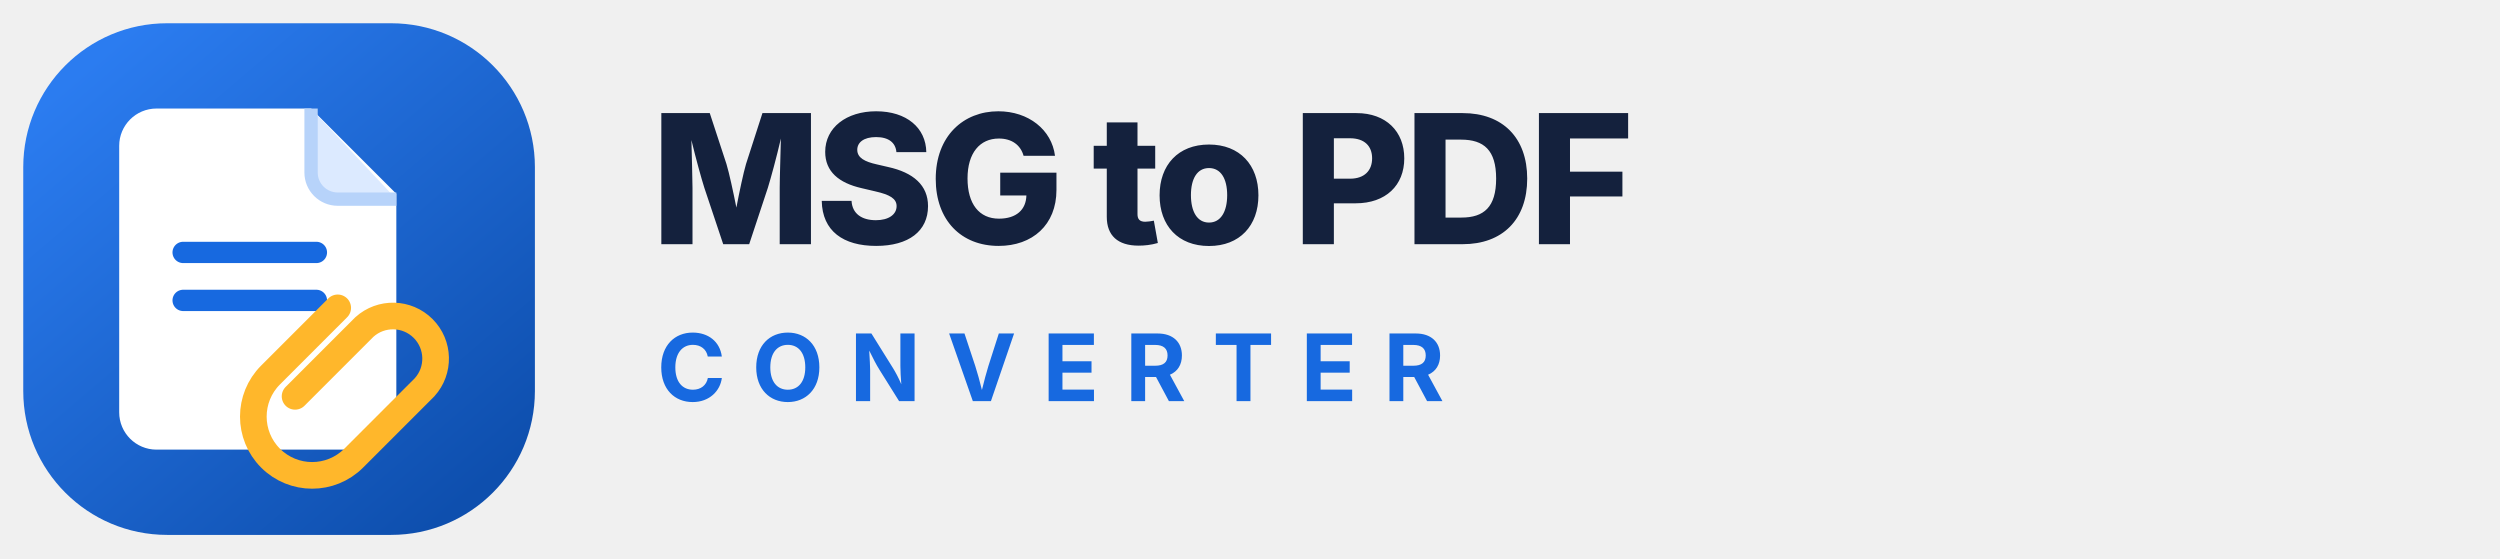
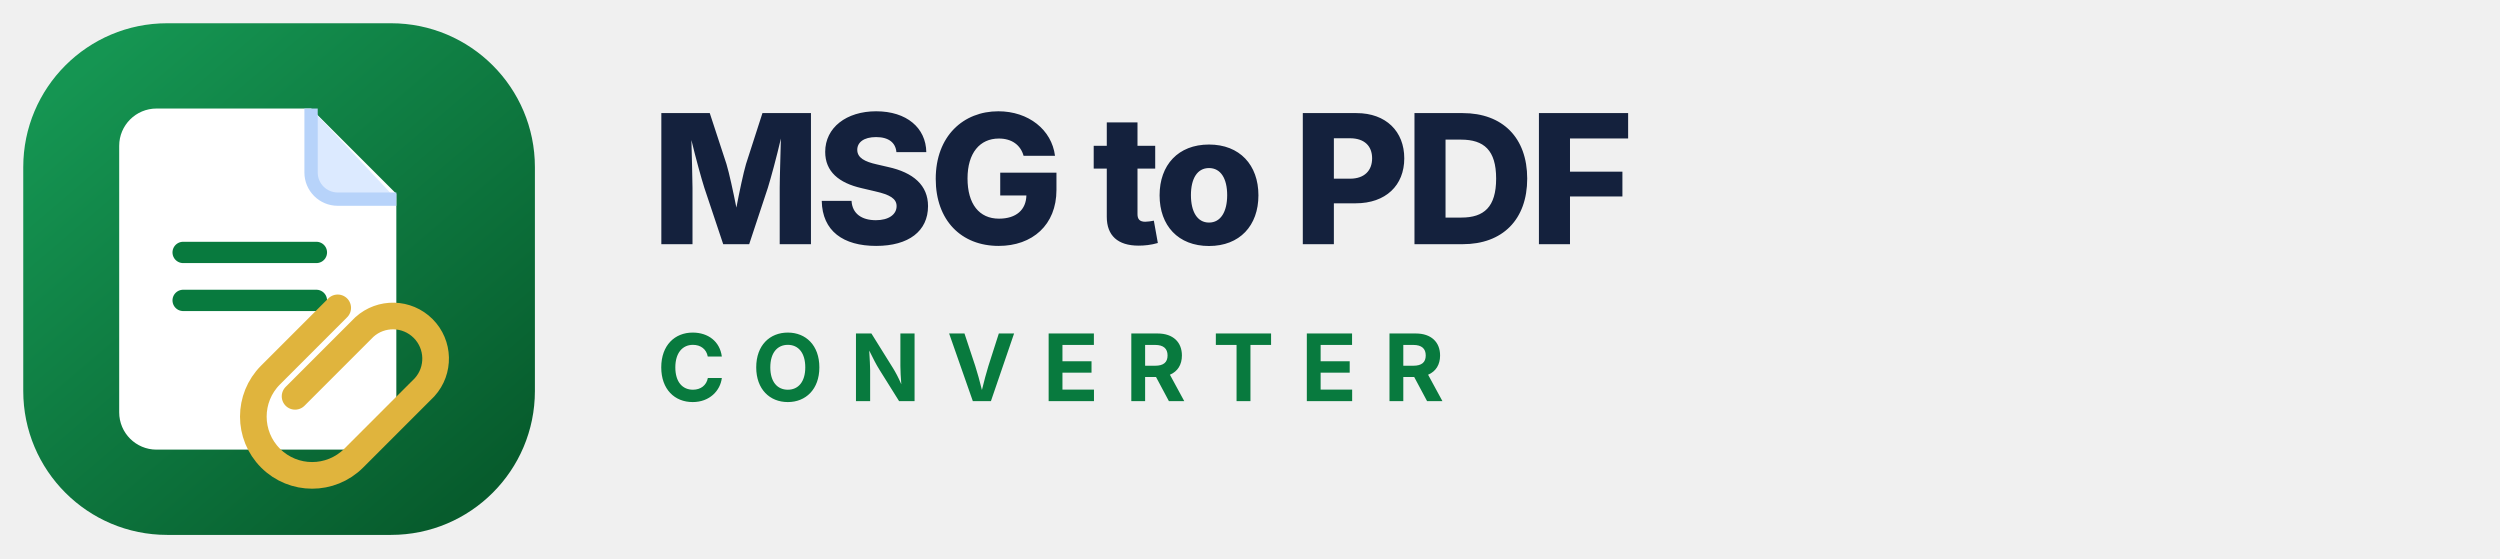
<svg xmlns="http://www.w3.org/2000/svg" viewBox="0 0 430 96" role="img" aria-labelledby="title description">
  <defs>
    <linearGradient id="blue" x1="12" y1="8" x2="82" y2="90" gradientUnits="userSpaceOnUse">
-       <stop stop-color="#2B7CF0" />
-       <stop offset="1" stop-color="#0E4FAE" />
+       <stop stop-color="#159552" />
+       <stop offset="1" stop-color="#075C2D" />
    </linearGradient>
  </defs>
  <g transform="translate(4 4) scale(.9167)">
    <rect width="96" height="96" rx="27" fill="url(#blue)" />
    <path d="M25 16h29l16 16v41a7 7 0 0 1-7 7H25a7 7 0 0 1-7-7V23a7 7 0 0 1 7-7Z" fill="#fff" />
    <path d="M54 16v12a5 5 0 0 0 5 5h11" fill="#DCEAFF" stroke="#B7D3FA" stroke-width="2.5" stroke-linejoin="round" />
-     <path d="M30 43h25M30 52h25" fill="none" stroke="#1769E0" stroke-width="4" stroke-linecap="round" />
-     <path d="m51 70 13-13a8 8 0 0 1 11.3 11.3L62 81.6a11 11 0 0 1-15.6-15.6L59 53.4" fill="none" stroke="#FFB72B" stroke-width="5" stroke-linecap="round" stroke-linejoin="round" />
+     <path d="M30 43h25M30 52h25" fill="none" stroke="#087A3E" stroke-width="4" stroke-linecap="round" />
+     <path d="m51 70 13-13a8 8 0 0 1 11.3 11.3L62 81.6a11 11 0 0 1-15.6-15.6L59 53.4" fill="none" stroke="#E0B43D" stroke-width="5" stroke-linecap="round" stroke-linejoin="round" />
  </g>
  <text x="112" y="42" fill="#14213D" font-family="Inter, Segoe UI, Arial, sans-serif" font-size="31" font-weight="760" letter-spacing="-1">MSG to PDF</text>
-   <text x="113" y="69" fill="#1769E0" font-family="Inter, Segoe UI, Arial, sans-serif" font-size="16" font-weight="750" letter-spacing="4.5">CONVERTER</text>
+   <text x="113" y="69" fill="#087A3E" font-family="Inter, Segoe UI, Arial, sans-serif" font-size="16" font-weight="750" letter-spacing="4.5">CONVERTER</text>
</svg>
